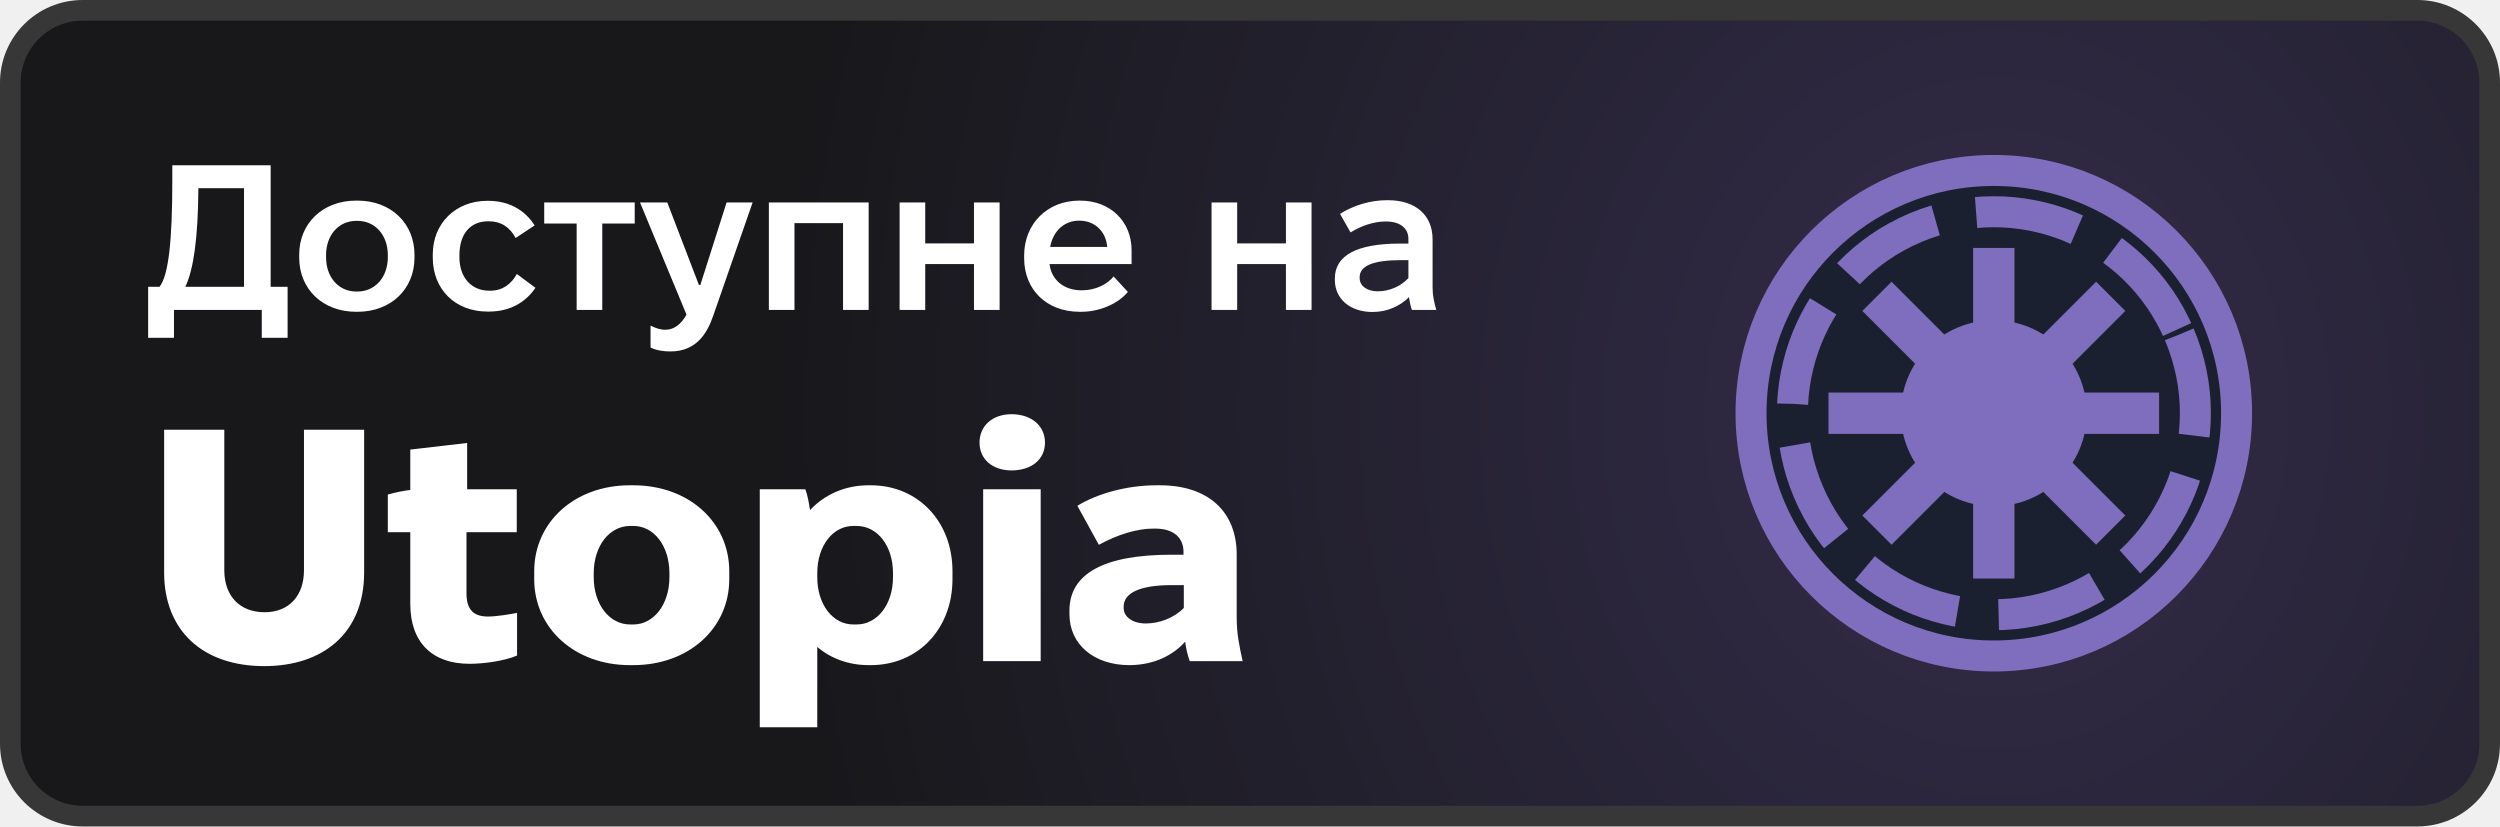
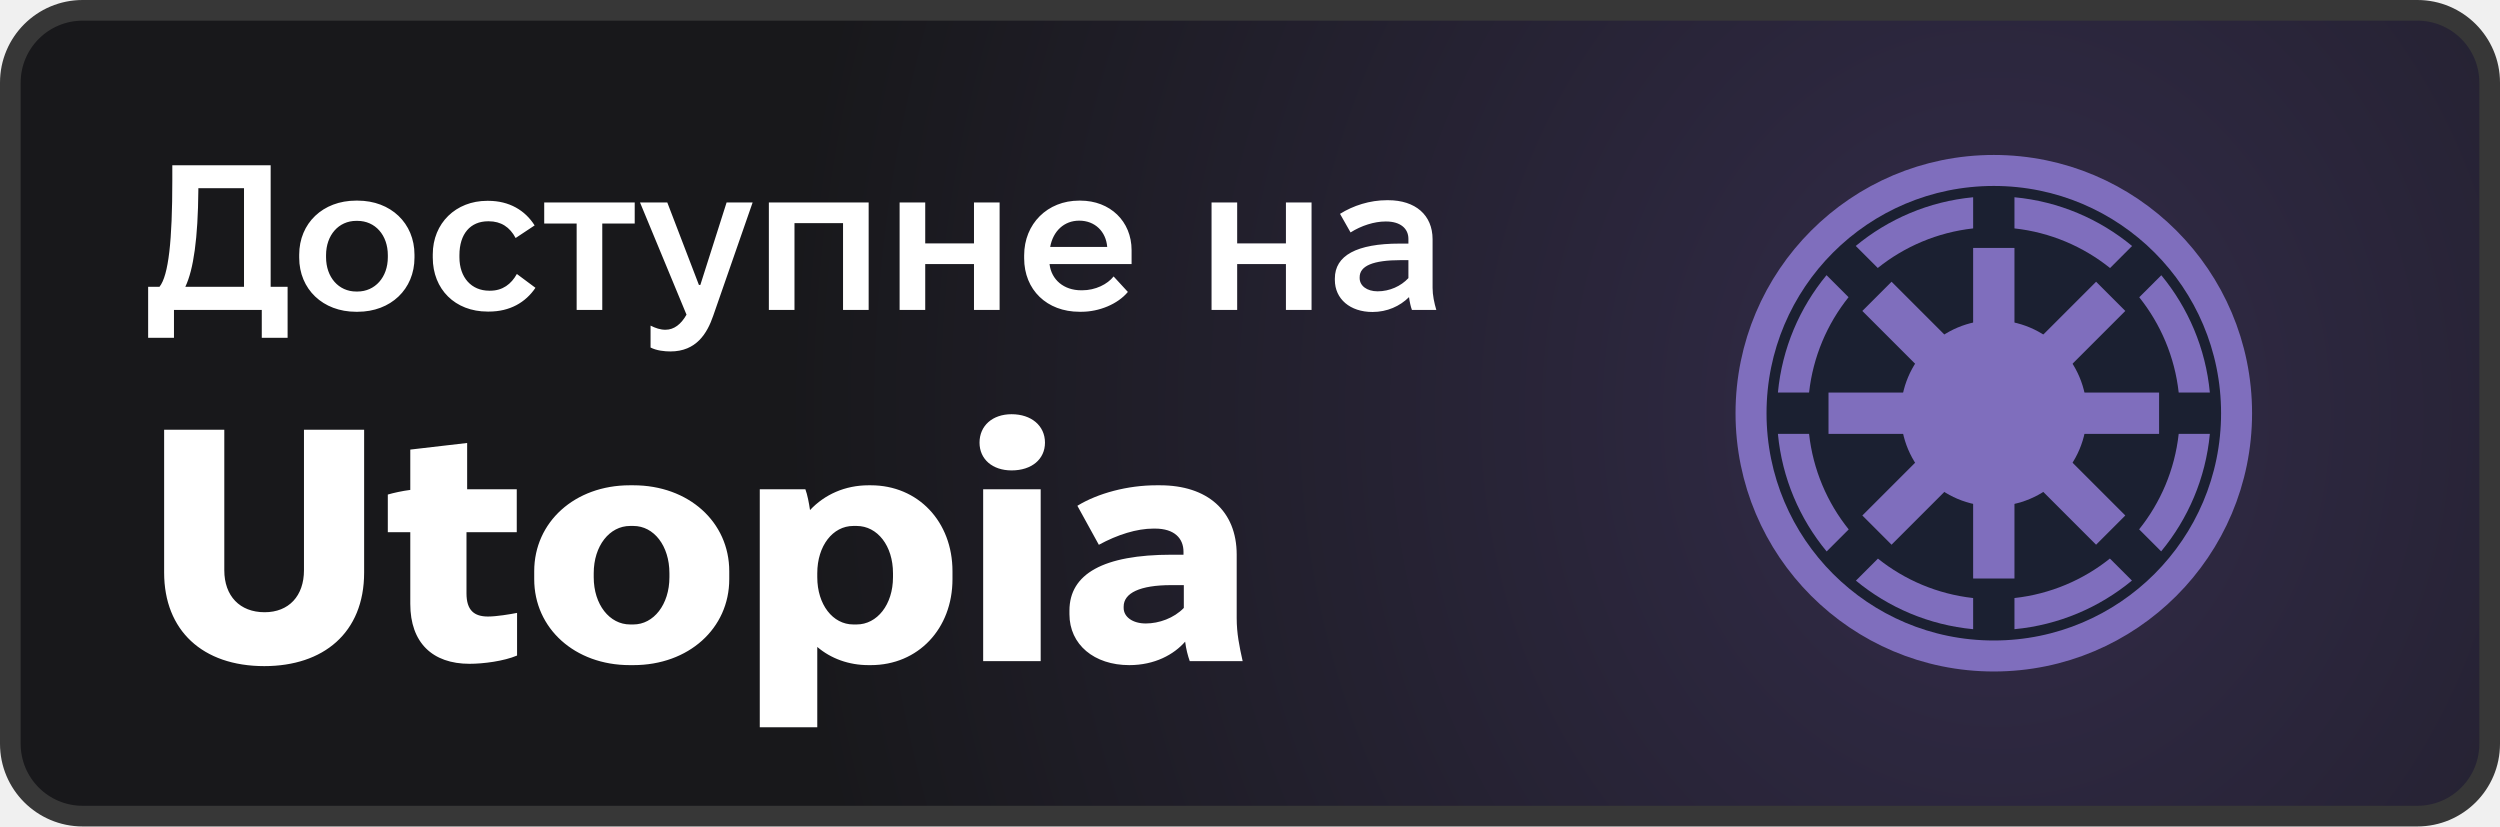
<svg xmlns="http://www.w3.org/2000/svg" width="121" height="40" viewBox="0 0 121 40" fill="none">
  <rect x="0.5" y="0.5" width="120" height="39" rx="3.5" fill="url(#paint0_radial_1193_274)" />
  <rect x="0.5" y="0.5" width="120" height="39" rx="3.5" stroke="#373737" />
  <path d="M7.17 16.35V13.88H7.72C8.16 13.33 8.34 11.64 8.34 8.73V8H13.1V13.88H13.92V16.35H12.67V15H8.42V16.35H7.17ZM11.81 13.88V9.11H9.6V9.22C9.58 11.53 9.37 13.04 8.97 13.88H11.81ZM17.231 15.09C15.631 15.09 14.481 14 14.481 12.47V12.33C14.481 10.8 15.631 9.71 17.231 9.71H17.311C18.911 9.71 20.061 10.8 20.061 12.33V12.47C20.061 14 18.911 15.09 17.311 15.09H17.231ZM17.241 14.11H17.301C18.151 14.11 18.771 13.42 18.771 12.45V12.35C18.771 11.38 18.161 10.69 17.301 10.69H17.241C16.391 10.69 15.781 11.38 15.781 12.35V12.45C15.781 13.42 16.391 14.11 17.241 14.11ZM23.596 15.08C22.026 15.08 20.946 14 20.946 12.47V12.31C20.946 10.8 22.066 9.72 23.576 9.72H23.636C24.646 9.72 25.416 10.18 25.876 10.91L24.956 11.52C24.676 10.99 24.246 10.71 23.656 10.71H23.626C22.766 10.71 22.236 11.32 22.236 12.35V12.45C22.236 13.44 22.826 14.07 23.676 14.07H23.726C24.326 14.07 24.746 13.75 25.016 13.26L25.916 13.93C25.436 14.64 24.676 15.08 23.666 15.08H23.596ZM27.91 15V10.82H26.34V9.8H30.72V10.82H29.15V15H27.91ZM32.447 17.01C32.167 17.01 31.777 16.97 31.487 16.82V15.76C31.727 15.88 31.957 15.96 32.207 15.96C32.627 15.96 32.967 15.69 33.227 15.23L30.977 9.8H32.297L33.827 13.79H33.897L35.167 9.8H36.427L34.517 15.29C34.227 16.13 33.707 17.01 32.447 17.01ZM37.213 15V9.8H42.043V15H40.803V10.8H38.453V15H37.213ZM43.541 15V9.8H44.781V11.78H47.141V9.8H48.381V15H47.141V12.78H44.781V15H43.541ZM52.249 15.09C50.669 15.09 49.569 14.03 49.569 12.5V12.36C49.569 10.83 50.699 9.71 52.229 9.71H52.289C53.729 9.71 54.769 10.71 54.769 12.11V12.78H50.799V12.79C50.889 13.54 51.489 14.05 52.329 14.05H52.379C53.019 14.05 53.599 13.76 53.899 13.38L54.589 14.13C54.099 14.72 53.199 15.09 52.339 15.09H52.249ZM50.829 11.95H53.589C53.529 11.21 52.999 10.68 52.239 10.68H52.229C51.509 10.68 50.969 11.18 50.829 11.95ZM58.639 15V9.8H59.879V11.78H62.239V9.8H63.479V15H62.239V12.78H59.879V15H58.639ZM66.427 15.1C65.347 15.1 64.607 14.47 64.607 13.55V13.48C64.607 12.37 65.657 11.79 67.747 11.79H68.167V11.56C68.167 11.06 67.777 10.72 67.087 10.72H67.057C66.517 10.72 65.887 10.92 65.367 11.25L64.857 10.35C65.497 9.95 66.297 9.69 67.127 9.69H67.187C68.507 9.69 69.337 10.41 69.337 11.58V13.93C69.337 14.29 69.417 14.66 69.517 15H68.337C68.277 14.84 68.227 14.61 68.197 14.38C67.757 14.82 67.137 15.1 66.427 15.1ZM66.677 14.1C67.257 14.1 67.807 13.85 68.167 13.46V12.59H67.817C66.447 12.59 65.807 12.87 65.807 13.42V13.46C65.807 13.83 66.157 14.1 66.677 14.1ZM12.792 32.24C9.8 32.24 7.944 30.512 7.944 27.712V20.8H10.856V27.6C10.856 28.848 11.608 29.632 12.808 29.632C13.976 29.632 14.712 28.848 14.712 27.6V20.8H17.624V27.712C17.624 30.64 15.64 32.24 12.792 32.24ZM22.723 32.128C20.93 32.128 19.858 31.104 19.858 29.232V25.76H18.77V23.936C19.043 23.856 19.474 23.76 19.858 23.712V21.76L22.61 21.44V23.68H25.011V25.76H22.578V28.72C22.578 29.536 22.947 29.84 23.619 29.84C24.035 29.84 24.706 29.728 25.026 29.664V31.728C24.387 32 23.395 32.128 22.723 32.128ZM30.48 32.192C27.824 32.192 25.856 30.416 25.856 28.032V27.648C25.856 25.264 27.824 23.488 30.48 23.488H30.656C33.328 23.488 35.296 25.264 35.296 27.648V28.032C35.296 30.416 33.328 32.192 30.656 32.192H30.48ZM30.496 30.224H30.656C31.632 30.224 32.4 29.264 32.4 27.936V27.744C32.4 26.416 31.648 25.456 30.656 25.456H30.496C29.504 25.456 28.736 26.416 28.736 27.744V27.936C28.736 29.264 29.504 30.224 30.496 30.224ZM36.773 35.2V23.68H38.98C39.077 23.936 39.157 24.352 39.205 24.688C39.908 23.936 40.901 23.488 42.036 23.488H42.148C44.437 23.488 46.1 25.248 46.1 27.648V28.032C46.1 30.432 44.437 32.192 42.148 32.192H42.036C41.077 32.192 40.212 31.872 39.556 31.312V35.2H36.773ZM41.3 30.224H41.461C42.453 30.224 43.221 29.264 43.221 27.936V27.744C43.221 26.416 42.468 25.456 41.461 25.456H41.3C40.309 25.456 39.556 26.416 39.556 27.744V27.936C39.556 29.264 40.309 30.224 41.3 30.224ZM48.961 22.768C48.033 22.768 47.409 22.224 47.409 21.424C47.409 20.608 48.033 20.048 48.961 20.048C49.921 20.048 50.577 20.608 50.577 21.424C50.577 22.224 49.937 22.768 48.961 22.768ZM47.585 32V23.68H50.369V32H47.585ZM54.657 32.192C52.961 32.192 51.761 31.2 51.761 29.728V29.552C51.761 27.776 53.408 26.848 56.705 26.848H57.281V26.704C57.281 26.064 56.849 25.584 55.904 25.584H55.825C55.025 25.584 54.096 25.872 53.184 26.368L52.145 24.48C53.136 23.872 54.577 23.488 55.968 23.488H56.145C58.432 23.488 59.856 24.72 59.856 26.848V29.92C59.856 30.656 59.984 31.28 60.145 32H57.584C57.489 31.728 57.408 31.424 57.361 31.056C56.816 31.68 55.889 32.192 54.657 32.192ZM55.456 30.176C56.096 30.176 56.816 29.92 57.297 29.424V28.32H56.688C55.169 28.32 54.385 28.704 54.385 29.36V29.424C54.385 29.856 54.816 30.176 55.456 30.176Z" fill="white" />
  <circle cx="96.5" cy="20" r="11.75" fill="#1B2031" stroke="#7F6EBD" stroke-width="1.5" />
-   <circle cx="96.504" cy="20" r="9.75" transform="rotate(-23 96.5043 20)" stroke="#7F6EBD" stroke-width="1.5" stroke-dasharray="5 2" />
+   <path fill-rule="evenodd" clip-rule="evenodd" d="M88.404 13.318C87.104 14.892 86.254 16.852 86.051 19H87.559C87.751 17.265 88.435 15.679 89.47 14.384L88.404 13.318ZM102.119 27.034C100.824 28.069 99.236 28.754 97.5 28.945V30.453C99.649 30.251 101.61 29.401 103.186 28.1L102.119 27.034ZM104.6 26.686L103.534 25.62C104.571 24.325 105.257 22.737 105.449 21H106.957C106.754 23.15 105.902 25.111 104.6 26.686ZM90.884 12.97L89.818 11.904C91.392 10.602 93.352 9.751 95.5 9.547V11.055C93.765 11.248 92.178 11.934 90.884 12.97ZM95.5 30.453C93.355 30.249 91.398 29.401 89.826 28.103L90.892 27.037C92.185 28.069 93.768 28.752 95.5 28.945V30.453ZM87.559 21C87.751 22.738 88.438 24.328 89.477 25.623L88.41 26.69C87.107 25.114 86.254 23.151 86.051 21H87.559ZM105.449 19C105.257 17.267 104.573 15.682 103.54 14.388L104.607 13.322C105.905 14.895 106.754 16.854 106.957 19H105.449ZM102.127 12.973L103.193 11.906C101.617 10.602 99.653 9.749 97.5 9.547V11.055C99.24 11.246 100.83 11.934 102.127 12.973Z" fill="#7F6EBD" />
  <circle cx="96.5" cy="20" r="4.5" fill="#7F6EBD" />
  <rect x="88.5" y="19" width="16" height="2" fill="#7F6EBD" />
  <rect x="95.5" y="28" width="16" height="2" transform="rotate(-90 95.5 28)" fill="#7F6EBD" />
  <rect x="90.137" y="24.95" width="16" height="2" transform="rotate(-45 90.1367 24.9497)" fill="#7F6EBD" />
  <rect x="91.551" y="13.636" width="16" height="2" transform="rotate(45 91.5508 13.636)" fill="#7F6EBD" />
  <defs>
    <radialGradient id="paint0_radial_1193_274" cx="0" cy="0" r="1" gradientUnits="userSpaceOnUse" gradientTransform="translate(96.5 20) rotate(-180) scale(58.5 66.8198)">
      <stop stop-color="#332C4A" />
      <stop offset="1" stop-color="#18181B" />
    </radialGradient>
  </defs>
</svg>
